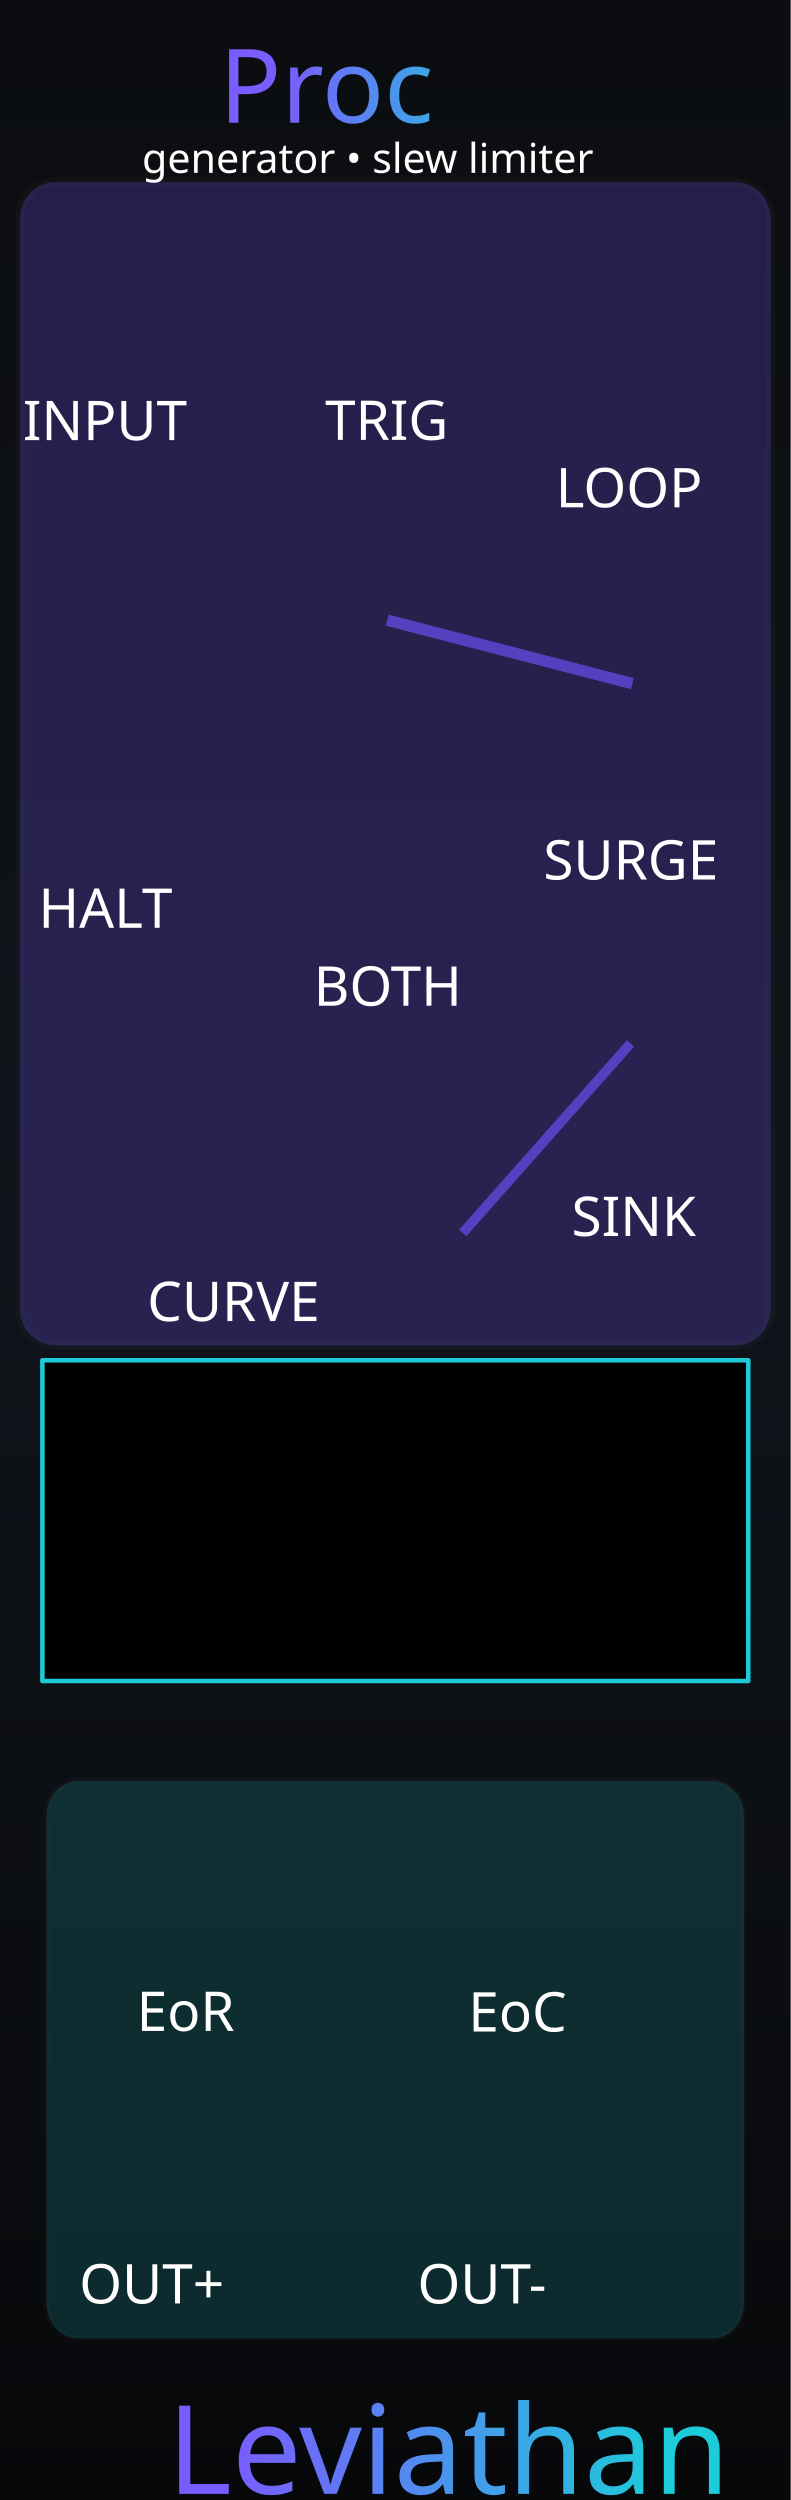
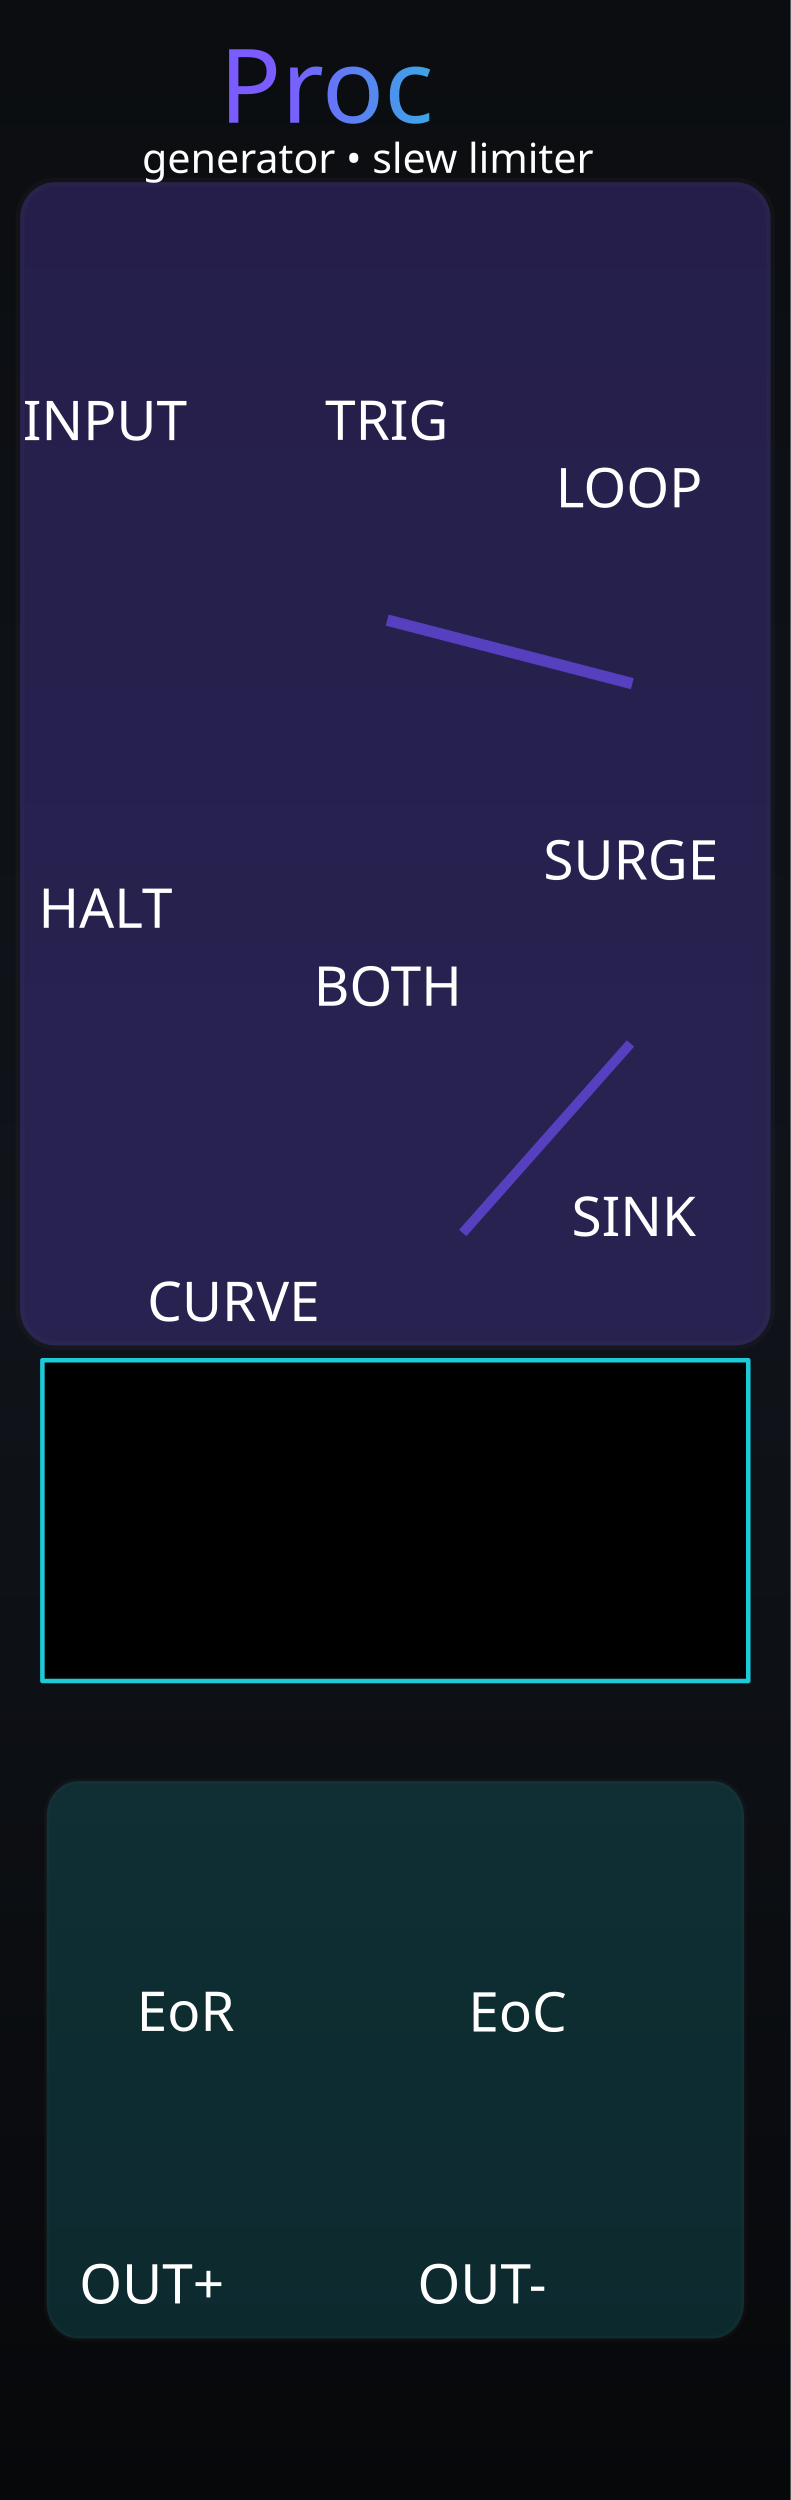
<svg xmlns="http://www.w3.org/2000/svg" xmlns:xlink="http://www.w3.org/1999/xlink" version="1.2" width="40.64mm" height="128.5mm" viewBox="0 0 4064 12850" preserveAspectRatio="xMidYMid" fill-rule="evenodd" stroke-width="28.222" stroke-linejoin="round" xml:space="preserve" id="svg488">
  <defs id="defs1">
    <linearGradient id="linearGradient22">
      <stop style="stop-color:#7a5cff;stop-opacity:1;" offset="0" id="stop22" />
      <stop style="stop-color:#1cccd9;stop-opacity:1;" offset="1" id="stop23" />
    </linearGradient>
    <linearGradient id="linearGradient20">
      <stop style="stop-color:#795cff;stop-opacity:1" offset="0" id="stop20" />
      <stop style="stop-color:#1cccd9;stop-opacity:1;" offset="1" id="stop21" />
    </linearGradient>
    <linearGradient id="linearGradient16" x1="0" y1="0" x2="0" y2="1">
      <stop offset="0" stop-color="#1ccad8" stop-opacity="0.65" id="stop15" style="stop-color:#1ccad8;stop-opacity:1;" />
      <stop offset="1" stop-color="#7a5cff" stop-opacity="0.65" id="stop16" style="stop-color:#7a5cff;stop-opacity:1;" />
    </linearGradient>
    <linearGradient id="linearGradient14" x1="0" y1="0" x2="0" y2="1">
      <stop offset="0" stop-color="#1ccad8" stop-opacity="0.65" id="stop13" style="stop-color:#1ccad8;stop-opacity:1;" />
      <stop offset="1" stop-color="#7a5cff" stop-opacity="0.65" id="stop14" style="stop-color:#7a5cff;stop-opacity:1;" />
    </linearGradient>
    <linearGradient id="linearGradient12" x1="0" y1="0" x2="0" y2="1">
      <stop offset="0" stop-color="#1ccad8" stop-opacity="0.65" id="stop11" style="stop-color:#6140bf;stop-opacity:1;" />
      <stop offset="1" stop-color="#7a5cff" stop-opacity="0.65" id="stop12" />
    </linearGradient>
    <linearGradient id="bgGrad" x1="1108.886" y1="886.881" x2="1108.886" y2="12348.43" gradientTransform="matrix(0.3557381,0,0,1.124423,591.7092,0)" gradientUnits="userSpaceOnUse">
      <stop offset="0%" stop-color="#0b0d10" id="stop1" />
      <stop offset="50%" stop-color="#10141a" id="stop2" />
      <stop offset="100%" stop-color="#07080a" id="stop3" />
    </linearGradient>
    <linearGradient id="panelSheen" x1="1258.49" y1="999.764" x2="1258.49" y2="12199.481" gradientTransform="scale(0.8869218,1.127495)" gradientUnits="userSpaceOnUse">
      <stop offset="0%" stop-color="#ffffff" stop-opacity="0.1" id="stop4" />
      <stop offset="15%" stop-color="#ffffff" stop-opacity="0.02" id="stop5" />
      <stop offset="50%" stop-color="#ffffff" stop-opacity="0.0" id="stop6" />
      <stop offset="85%" stop-color="#ffffff" stop-opacity="0.02" id="stop7" />
      <stop offset="100%" stop-color="#ffffff" stop-opacity="0.1" id="stop8" />
    </linearGradient>
    <linearGradient id="accentGrad" x1="0" y1="0" x2="0" y2="1">
      <stop offset="0%" stop-color="#1ccad8" stop-opacity="0.65" id="stop9" />
      <stop offset="100%" stop-color="#7a5cff" stop-opacity="0.65" id="stop10" />
    </linearGradient>
    <linearGradient id="oceanWaveGrad" x1="0" y1="0" x2="1" y2="1" gradientUnits="objectBoundingBox">
      <stop offset="0%" stop-color="#55dbff" id="stop_wave_1" />
      <stop offset="55%" stop-color="#1496df" id="stop_wave_2" />
      <stop offset="100%" stop-color="#182682" id="stop_wave_3" />
    </linearGradient>
    <linearGradient xlink:href="#linearGradient20" id="linearGradient1" gradientUnits="userSpaceOnUse" x1="5496.826" y1="12956.067" x2="7087.487" y2="12956.067" gradientTransform="matrix(1.390218,0,0,1.390218,-6439.691,-5161.56)" />
    <linearGradient xlink:href="#oceanWaveGrad" id="linearGradient10" gradientUnits="userSpaceOnUse" x1="-323.577" y1="-103.933" x2="723.812" y2="943.456" gradientTransform="matrix(-1.435811,0,0,0.6964705,8750,12953.568)" />
    <linearGradient xlink:href="#oceanWaveGrad" id="linearGradient11" gradientUnits="userSpaceOnUse" x1="-323.577" y1="-103.933" x2="723.812" y2="943.456" gradientTransform="matrix(1.435811,0,0,0.6964705,3420,12953.568)" />
    <linearGradient xlink:href="#linearGradient22" id="linearGradient67" gradientUnits="userSpaceOnUse" gradientTransform="matrix(0.9969081,0,0,0.9969081,-4074.816,-888.2671)" x1="5546.4" y1="1486.058" x2="6703.726" y2="1488.642" />
  </defs>
  <g id="panel_art" style="display:inline">
    <g id="Background_Rect" style="display:inline" transform="matrix(0.9967357,0,0,0.9970803,-982.9628,-994.3174)">
      <rect x="986.182" y="997.229" width="4077.31" height="12887.627" rx="0" ry="0" fill="url(#bgGrad)" id="black_background" style="display:inline;fill:url(#bgGrad);stroke-width:17.849" />
      <g id="waves_layer" style="display:none;opacity:0.5" transform="matrix(1.003275,0,0,1.002928,-1170.879,1006.317)">
-         <g id="branding_wave_left" transform="matrix(1.72,0,0,1.72,2150.019,12130.149)" style="display:inline">
+         <g id="branding_wave_left" transform="matrix(1.72,0,0,1.72,2150.019,12130.149)" style="display:none">
          <path style="fill:#4995ec" d="m 0,413.249 c 0,0 99.571,-7.286 135.999,-84.999 36.428,-77.713 30.357,-229.499 207.642,-229.499 38.871,0 81.438,18.386 104.731,34.602 116.875,81.362 61.625,248.326 -75.589,205.523 0,0 49.786,-2.125 49.786,-67.697 0,-65.572 -82.091,-75.285 -94.714,-20.643 -8.992,38.927 -3.643,156.643 167.571,162.713" id="path149" />
          <path style="fill:#7a5cff" d="m 372.784,338.875 c 42.5,0 125.678,-65.875 75.213,-144.378 C 412.71,139.6 316.321,128.5 247.714,197.107 179.179,265.642 219.7,398.411 0.644,413.201 9.193,412.412 101.283,402.321 136,328.25 172.429,250.536 166.357,98.751 343.642,98.751 c 38.869,0 81.43,18.384 104.731,34.607 116.874,81.357 61.625,248.321 -75.589,205.517 z" id="path151" />
          <path style="fill:#1cccd9" d="M 495.426,413.249 H 268.433 C 242.935,402.664 232.851,365.455 246.5,310.035 c 15.166,-61.576 44.686,-94.762 88.642,-101.999 26.411,-4.347 46.895,4.299 59.973,12.945 -25.087,-13.418 -59.464,-4.238 -67.259,29.556 -8.998,38.929 -3.644,156.641 167.57,162.712 z" id="path155" />
        </g>
        <g id="branding_wave_right" transform="matrix(-1.72,0,0,1.72,7743.074,11996.75)" style="display:none">
          <path style="fill:#4995ec" d="m 0,413.249 c 0,0 99.571,-7.286 135.999,-84.999 36.428,-77.713 30.357,-229.499 207.642,-229.499 38.871,0 81.438,18.386 104.731,34.602 116.875,81.362 61.625,248.326 -75.589,205.523 0,0 49.786,-2.125 49.786,-67.697 0,-65.572 -82.091,-75.285 -94.714,-20.643 -8.992,38.927 -3.643,156.643 167.571,162.713" id="path158" />
          <path style="fill:#7a5cff" d="m 372.784,338.875 c 42.5,0 125.678,-65.875 75.213,-144.378 C 412.71,139.6 316.321,128.5 247.714,197.107 179.179,265.642 219.7,398.411 0.644,413.201 9.193,412.412 101.283,402.321 136,328.25 172.429,250.536 166.357,98.751 343.642,98.751 c 38.869,0 81.43,18.384 104.731,34.607 116.874,81.357 61.625,248.321 -75.589,205.517 z" id="path160" />
          <path style="fill:#1cccd9" d="M 495.426,413.249 H 268.433 C 242.935,402.664 232.851,365.455 246.5,310.035 c 15.166,-61.576 44.686,-94.762 88.642,-101.999 26.411,-4.347 46.895,4.299 59.973,12.945 -25.087,-13.418 -59.464,-4.238 -67.259,29.556 -8.998,38.929 -3.644,156.641 167.57,162.712 z" id="path164" />
        </g>
      </g>
      <rect x="1084.995" y="1096.042" width="3915.277" height="12690.001" rx="82.441" ry="210.371" fill="none" stroke="#ffffff" stroke-opacity="0.1" stroke-width="37.627" id="gray_outline" style="display:none;stroke:#3c3f42;stroke-opacity:1" />
    </g>
    <g id="panel_graphics" style="display:inline" transform="matrix(0.9967357,0,0,0.9970803,-982.9628,-994.3174)">
      <g id="glass" style="display:inline">
        <rect x="1089.595" y="1936.096" width="3870.484" height="5997.083" rx="181.705" ry="187.84" fill="#000000" opacity="0.1" stroke="#ffffff" stroke-opacity="0.06" stroke-width="46.187" id="inputs" style="opacity:0.33;fill:#5740bf;fill-opacity:1" />
        <rect x="1226.644" y="10178.908" width="3596.386" height="2873.289" rx="162.813" ry="182.657" fill="#000000" opacity="0.1" stroke="#ffffff" stroke-opacity="0.06" stroke-width="28.046" id="outputs" style="opacity:0.33;fill:#1cccd9;fill-opacity:0.5" />
      </g>
      <g id="connector_lines">
        <path style="display:none;opacity:1;fill:#ffffff;fill-opacity:1;fill-rule:nonzero;stroke:#ffffff;stroke-width:50.155;stroke-linecap:round;stroke-dasharray:none;stroke-opacity:1" d="m 2161.938,6802.276 -657.907,-539.492" id="linear_line" />
        <path style="display:inline;opacity:1;fill:#6240bf;fill-opacity:1;fill-rule:nonzero;stroke:#5740bf;stroke-width:58.782;stroke-dasharray:none;stroke-opacity:1" d="m 2982.849,4194.068 1264.261,327.629" id="surge_connector" />
        <path style="display:inline;fill:#6240bf;fill-opacity:1;fill-rule:nonzero;stroke:#5740bf;stroke-width:50.155;stroke-dasharray:none;stroke-opacity:1" d="m 4237.359,6376.545 -865.056,976.65" id="sink_connector" />
      </g>
    </g>
    <g id="ring_guides" style="display:none" transform="matrix(0.9967357,0,0,0.9970803,-982.9628,-994.3174)">
      <g id="GenA_Guide_Rings" style="display:inline" transform="translate(1.0410941e-5)">
        <circle cx="1729.109" cy="2680.414" r="454.7" fill="none" stroke="#ffffff" stroke-opacity="0.15" stroke-width="70" id="ring_in1_o" style="display:inline" />
        <circle cx="3069.885" cy="2680.414" r="454.7" fill="none" stroke="#ffffff" stroke-opacity="0.15" stroke-width="70" id="ring_trig1_o" style="display:inline" />
        <circle cx="4280.246" cy="2959.581" r="360" fill="none" stroke="#ffffff" stroke-opacity="0.15" stroke-width="70" id="ring_loopbtn1_o" style="display:inline" />
        <circle cx="4207.951" cy="4650" r="520" fill="none" stroke="#ffffff" stroke-opacity="0.15" stroke-width="70" id="ring_surgeA_o" />
        <circle cx="4303.552" cy="6333.559" r="520" fill="none" stroke="#ffffff" stroke-opacity="0.15" stroke-width="70" id="ring_sinkA_o" />
        <ellipse cx="2149.437" cy="6814.422" fill="none" stroke="#ffffff" stroke-opacity="0.15" stroke-width="71.573" id="ring_curveA_o-4" rx="544.075" ry="519.574" style="display:inline" />
      </g>
      <g id="GenB_Guide_Rings" style="display:inline" transform="translate(1.0410941e-5)" />
      <g id="output_ring_guides" style="display:inline" transform="translate(1.0410941e-5)">
        <circle cx="2000" cy="10730" r="454.7" fill="none" stroke="#ffffff" stroke-opacity="0.15" stroke-width="70" id="ring_eor_o" style="display:inline" transform="translate(1.0410941e-5)" />
        <circle cx="3720.409" cy="10730" r="454.7" fill="none" stroke="#ffffff" stroke-opacity="0.15" stroke-width="70" id="ring_out1_o" style="display:inline" />
        <circle cx="2000" cy="12110.747" r="454.7" fill="none" stroke="#ffffff" stroke-opacity="0.15" stroke-width="70" id="ring_s1_o" />
        <circle cx="3716.095" cy="12130.806" r="454.7" fill="none" stroke="#ffffff" stroke-opacity="0.15" stroke-width="70" id="ring_or_o" />
      </g>
      <g id="middle_ring_guides" style="display:inline" transform="translate(1.0410941e-5)" />
    </g>
    <path d="m 224.918,952.223 3600.467,0.01" stroke="url(#accentGrad)" stroke-width="49.845" stroke-linecap="round" opacity="0.55" fill="none" id="top_horizontal_line" style="display:none;opacity:1;stroke:#5740bf;stroke-opacity:1" />
  </g>
  <g id="labels" style="display:inline">
    <text id="reworked_module_title_text" x="2021.417" y="447.278" style="font-style:normal;font-variant:normal;font-weight:normal;font-stretch:normal;font-size:529.167px;font-family:Rubik;-inkscape-font-specification:'Rubik, @wght=600';font-variant-ligatures:normal;font-variant-caps:normal;font-variant-numeric:normal;font-variant-east-asian:normal;font-variation-settings:'wght' 600;dominant-baseline:middle;text-anchor:middle;display:inline;fill:url(#linearGradient67);stroke-width:28.135" xml:space="preserve">
      <tspan id="tspan1" x="2021.417" y="447.278" style="fill:url(#linearGradient67)">Proc</tspan>
    </text>
-     <text id="reworked_LEVIATHAN_LOGO" x="2304.9" y="12598.224" style="font-style:normal;font-variant:normal;font-weight:normal;font-stretch:normal;font-size:635px;font-family:Ancient;-inkscape-font-specification:'Ancient, Normal';font-variant-ligatures:normal;font-variant-caps:normal;font-variant-numeric:normal;font-variant-east-asian:normal;dominant-baseline:middle;text-anchor:middle;display:inline;fill:url(#linearGradient1);stroke:none;stroke-width:37.1;stroke-dasharray:none" xml:space="preserve">Leviathan</text>
+     <text id="reworked_LEVIATHAN_LOGO" x="2304.9" y="12598.224" style="font-style:normal;font-variant:normal;font-weight:normal;font-stretch:normal;font-size:635px;font-family:Ancient;-inkscape-font-specification:'Ancient, Normal';font-variant-ligatures:normal;font-variant-caps:normal;font-variant-numeric:normal;font-variant-east-asian:normal;dominant-baseline:middle;text-anchor:middle;display:none;fill:url(#linearGradient1);stroke:none;stroke-width:37.1;stroke-dasharray:none" xml:space="preserve">Leviathan</text>
    <text id="reworked_lbl_in1" x="722.87" y="2164.513" style="font-style:normal;font-variant:normal;font-weight:normal;font-stretch:normal;font-size:282.223px;font-family:Rubik;-inkscape-font-specification:'Rubik, @wght=400';font-variant-ligatures:normal;font-variant-caps:normal;font-variant-numeric:normal;font-variant-east-asian:normal;font-variation-settings:'wght' 400;dominant-baseline:middle;text-anchor:middle;fill:#ffffff" xml:space="preserve">
      <tspan id="tspan5" x="722.87" y="2164.513">INPUT</tspan>
    </text>
    <text id="reworked_lbl_trig1" x="1987.797" y="2162.997" style="font-style:normal;font-variant:normal;font-weight:normal;font-stretch:normal;font-size:282.223px;font-family:Rubik;-inkscape-font-specification:'Rubik, @wght=400';font-variant-ligatures:normal;font-variant-caps:normal;font-variant-numeric:normal;font-variant-east-asian:normal;font-variation-settings:'wght' 400;dominant-baseline:middle;text-anchor:middle;fill:#ffffff" xml:space="preserve">TRIG</text>
    <text id="reworked_lbl_surgeA" x="3242.343" y="4422.9" style="font-style:normal;font-variant:normal;font-weight:normal;font-stretch:normal;font-size:282.223px;font-family:Rubik;-inkscape-font-specification:'Rubik, @wght=400';font-variant-ligatures:normal;font-variant-caps:normal;font-variant-numeric:normal;font-variant-east-asian:normal;font-variation-settings:'wght' 400;dominant-baseline:middle;text-anchor:middle;fill:#ffffff" xml:space="preserve">SURGE</text>
    <text id="reworked_lbl_sinkA" x="3257.512" y="6255.104" style="font-style:normal;font-variant:normal;font-weight:normal;font-stretch:normal;font-size:282.223px;font-family:Rubik;-inkscape-font-specification:'Rubik, @wght=400';font-variant-ligatures:normal;font-variant-caps:normal;font-variant-numeric:normal;font-variant-east-asian:normal;font-variation-settings:'wght' 400;dominant-baseline:middle;text-anchor:middle;fill:#ffffff" xml:space="preserve">SINK</text>
    <text id="lbl_halt" x="725.455" y="4671.02" style="font-style:normal;font-variant:normal;font-weight:normal;font-stretch:normal;font-size:282.223px;font-family:Rubik;-inkscape-font-specification:'Rubik, @wght=400';font-variant-ligatures:normal;font-variant-caps:normal;font-variant-numeric:normal;font-variant-east-asian:normal;font-variation-settings:'wght' 400;dominant-baseline:middle;text-anchor:middle;display:inline;fill:#ffffff" xml:space="preserve">
      <tspan id="tspan6" x="725.455" y="4671.02">HALT</tspan>
    </text>
    <text id="reworked_lbl_bothA" x="1993.227" y="5071.601" style="font-style:normal;font-variant:normal;font-weight:normal;font-stretch:normal;font-size:282.223px;font-family:Rubik;-inkscape-font-specification:'Rubik, @wght=400';font-variant-ligatures:normal;font-variant-caps:normal;font-variant-numeric:normal;font-variant-east-asian:normal;font-variation-settings:'wght' 400;dominant-baseline:middle;text-anchor:middle;fill:#ffffff" xml:space="preserve">BOTH</text>
    <text id="reworked_text36" x="3233.406" y="2509.691" style="font-style:normal;font-variant:normal;font-weight:normal;font-stretch:normal;font-size:282.223px;font-family:Rubik;-inkscape-font-specification:'Rubik, @wght=400';font-variant-ligatures:normal;font-variant-caps:normal;font-variant-numeric:normal;font-variant-east-asian:normal;font-variation-settings:'wght' 400;dominant-baseline:middle;text-anchor:middle;fill:#ffffff" xml:space="preserve">LOOP</text>
    <text id="reworked_text29-1" x="1199.986" y="6692.241" style="font-style:normal;font-variant:normal;font-weight:normal;font-stretch:normal;font-size:282.223px;font-family:Rubik;-inkscape-font-specification:'Rubik, @wght=400';font-variant-ligatures:normal;font-variant-caps:normal;font-variant-numeric:normal;font-variant-east-asian:normal;font-variation-settings:'wght' 400;dominant-baseline:middle;text-anchor:middle;fill:#ffffff" xml:space="preserve">CURVE</text>
    <text id="reworked_text27" x="377.888" y="5064.178" style="font-style:normal;font-variant:normal;font-weight:normal;font-stretch:normal;font-size:282.223px;font-family:Rubik;-inkscape-font-specification:'Rubik, @wght=400';font-variant-ligatures:normal;font-variant-caps:normal;font-variant-numeric:normal;font-variant-east-asian:normal;font-variation-settings:'wght' 400;dominant-baseline:middle;text-anchor:middle;display:none;fill:#ffffff" xml:space="preserve">LIN</text>
    <text id="reworked_lbl_eor" x="954.017" y="10341.131" style="font-style:normal;font-variant:normal;font-weight:normal;font-stretch:normal;font-size:282.223px;font-family:Rubik;-inkscape-font-specification:'Rubik, @wght=400';font-variant-ligatures:normal;font-variant-caps:normal;font-variant-numeric:normal;font-variant-east-asian:normal;font-variation-settings:'wght' 400;dominant-baseline:middle;text-anchor:middle;fill:#ffffff" xml:space="preserve">EoR</text>
    <text id="reworked_lbl_eoc" x="2660.136" y="10344" style="font-style:normal;font-variant:normal;font-weight:normal;font-stretch:normal;font-size:282.223px;font-family:Rubik;-inkscape-font-specification:'Rubik, @wght=400';font-variant-ligatures:normal;font-variant-caps:normal;font-variant-numeric:normal;font-variant-east-asian:normal;font-variation-settings:'wght' 400;dominant-baseline:middle;text-anchor:middle;fill:#ffffff" xml:space="preserve">EoC</text>
    <text id="reworked_lbl_s1" x="963.193" y="11741.934" style="font-style:normal;font-variant:normal;font-weight:normal;font-stretch:normal;font-size:282.223px;font-family:Rubik;-inkscape-font-specification:'Rubik, @wght=400';font-variant-ligatures:normal;font-variant-caps:normal;font-variant-numeric:normal;font-variant-east-asian:normal;font-variation-settings:'wght' 400;dominant-baseline:middle;text-anchor:middle;fill:#ffffff" xml:space="preserve">
      <tspan id="tspan112" x="963.193" y="11741.934">OUT+</tspan>
    </text>
    <text id="reworked_lbl_s1-2" x="2660.698" y="11741.9" style="font-style:normal;font-variant:normal;font-weight:normal;font-stretch:normal;font-size:282.223px;font-family:Rubik;-inkscape-font-specification:'Rubik, @wght=400';font-variant-ligatures:normal;font-variant-caps:normal;font-variant-numeric:normal;font-variant-east-asian:normal;font-variation-settings:'wght' 400;dominant-baseline:middle;text-anchor:middle;display:inline;fill:#ffffff" xml:space="preserve">
      <tspan id="tspan113" x="2660.698" y="11741.9">OUT-</tspan>
    </text>
    <text id="reworked_module_description" x="2027.873" y="815.194" style="font-style:normal;font-variant:normal;font-weight:normal;font-stretch:normal;font-size:211.667px;font-family:Rubik;-inkscape-font-specification:'Rubik, @wght=400';font-variant-ligatures:normal;font-variant-caps:normal;font-variant-numeric:normal;font-variant-east-asian:normal;font-variation-settings:'wght' 400;dominant-baseline:middle;text-anchor:middle;display:inline;fill:#ffffff" xml:space="preserve">
      <tspan id="tspan2" x="2027.873" y="815.194">generator • slew limiter</tspan>
    </text>
  </g>
  <g id="components" style="display:none;opacity:0.5">
    <ellipse style="display:inline;fill:#ff0000;fill-opacity:1;fill-rule:evenodd;stroke-width:30.901" id="LIN_LOG_1" cx="1177.533" cy="5792.607" rx="294.844" ry="295.81" />
    <ellipse style="display:inline;fill:#ff0000;fill-opacity:1;fill-rule:evenodd;stroke-width:30.901" id="AMP" cx="724.644" cy="2811.01" rx="294.844" ry="295.81" />
    <ellipse style="display:inline;fill:#ff0000;fill-opacity:1;fill-rule:evenodd;stroke-width:30.901" id="FALL_1" cx="3240.744" cy="5357.91" rx="294.844" ry="295.81" />
    <ellipse style="display:inline;fill:#ff0000;fill-opacity:1;fill-rule:evenodd;stroke-width:30.901" id="CYCLE_1" cx="3244.93" cy="1893.801" rx="294.844" ry="295.81" />
    <ellipse style="display:inline;fill:#ff0000;fill-opacity:1;fill-rule:evenodd;stroke-width:30.901" id="RISE_1" cx="3240.744" cy="3529.31" rx="294.844" ry="295.81" />
    <ellipse style="display:inline;fill:#ff00ff;fill-opacity:1;fill-rule:evenodd;stroke-width:3.606" id="EOR_LIGHT" cx="1593.687" cy="9694.572" rx="114.987" ry="120.831" />
    <ellipse style="display:inline;fill:#ff00ff;fill-opacity:1;fill-rule:evenodd;stroke-width:3.606" id="MAIN_LIGHT" cx="1594.687" cy="11068.226" rx="114.987" ry="120.831" />
    <ellipse style="display:inline;fill:#0000ff;fill-opacity:1;fill-rule:evenodd;stroke-width:38.302" id="EOR_OUTPUT" cx="943.699" cy="9694.572" rx="398.399" ry="405.171" />
    <ellipse style="display:inline;fill:#0000ff;fill-opacity:1;fill-rule:evenodd;stroke-width:38.302" id="MAIN_OUTPUT" cx="944.708" cy="11068.226" rx="398.399" ry="405.171" />
    <ellipse style="display:inline;fill:#00ff00;fill-opacity:1;fill-rule:evenodd;stroke-width:38.302" id="TRIGGER_INPUT" cx="1994.299" cy="1505.471" rx="398.399" ry="405.171" />
    <ellipse style="display:inline;fill:#00ff00;fill-opacity:1;fill-rule:evenodd;stroke-width:38.302" id="FALL_CV_INPUT" cx="2360.399" cy="6326.316" rx="398.399" ry="405.171" />
    <ellipse style="display:inline;fill:#00ff00;fill-opacity:1;fill-rule:evenodd;stroke-width:38.302" id="BOTH_CV_INPUT" cx="1994.299" cy="4449.771" rx="398.399" ry="405.171" />
    <ellipse style="display:inline;fill:#00ff00;fill-opacity:1;fill-rule:evenodd;stroke-width:38.302" id="RISE_CV_INPUT" cx="1994.299" cy="3181.572" rx="398.399" ry="405.171" />
    <ellipse style="display:inline;fill:#00ff00;fill-opacity:1;fill-rule:evenodd;stroke-width:38.302" id="HALT_INPUT" cx="720.699" cy="4036.672" rx="398.399" ry="405.171" />
    <ellipse style="display:inline;fill:#00ff00;fill-opacity:1;fill-rule:evenodd;stroke-width:38.302" id="SIGNAL_INPUT" cx="724.701" cy="1505.472" rx="398.399" ry="405.171" />
    <ellipse style="display:inline;fill:#ff00ff;fill-opacity:1;fill-rule:evenodd;stroke-width:3.606" id="CYCLE_LIGHT" cx="3244.928" cy="1285.531" rx="114.987" ry="120.831" />
    <ellipse style="display:inline;fill:#0000ff;fill-opacity:1;fill-rule:evenodd;stroke-width:38.302" id="NEG_OUTPUT" cx="2655.199" cy="11068.226" rx="398.399" ry="405.171" />
    <ellipse style="display:inline;fill:#ff00ff;fill-opacity:1;fill-rule:evenodd;stroke-width:3.606" id="NEG_LIGHT" cx="3357.87" cy="11068.226" rx="114.987" ry="120.831" />
    <ellipse style="display:inline;fill:#ff00ff;fill-opacity:1;fill-rule:evenodd;stroke-width:3.606" id="EOC_LIGHT" cx="3364.548" cy="9694.572" rx="114.987" ry="120.831" />
    <ellipse style="display:inline;fill:#0000ff;fill-opacity:1;fill-rule:evenodd;stroke-width:43.91" id="EOC_OUTPUT" cx="2659.514" cy="9694.572" rx="387.498" ry="405.171" />
  </g>
  <g id="screen">
    <rect style="display:inline;opacity:1;fill:#000000;fill-opacity:1;fill-rule:nonzero;stroke:#1ccad8;stroke-width:23.301;stroke-linecap:round;stroke-linejoin:round;stroke-dasharray:none;stroke-opacity:1" id="CH1_PREVIEW" width="3628.199" height="1648.615" x="217.901" y="6991.651" />
  </g>
  <g id="perfect_wave_raster_anchors" style="display:none">
    <rect id="BRANDING_WAVE_LEFT_RASTER" x="0" y="12338.190" width="1306.748" height="511.810" />
  </g>
</svg>
